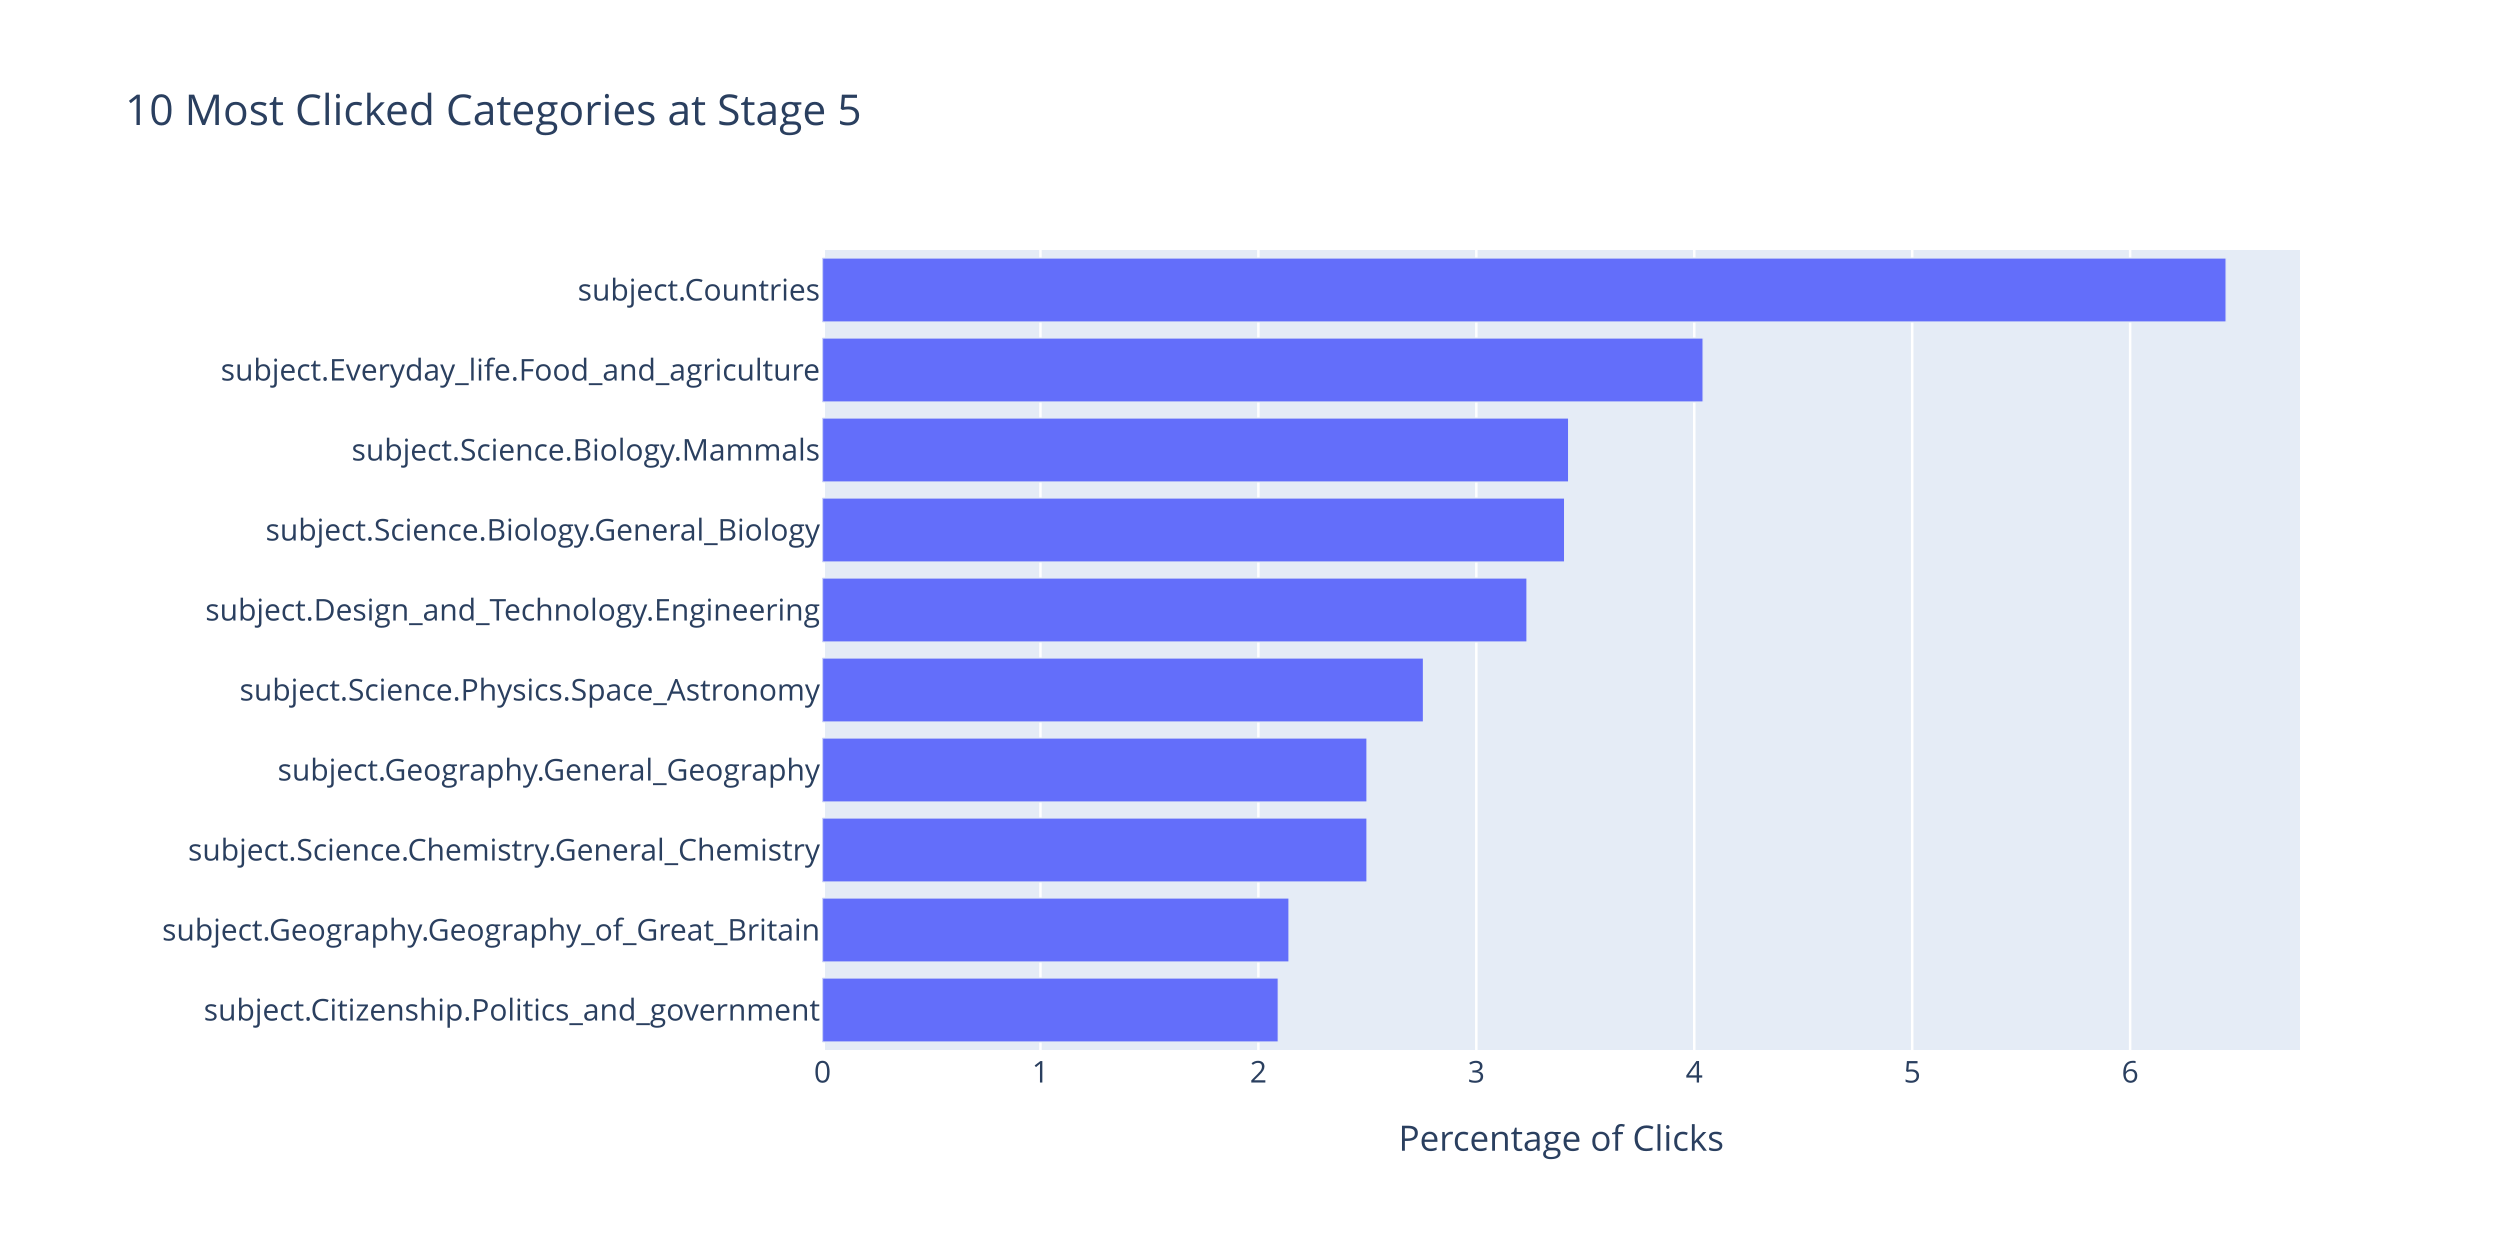
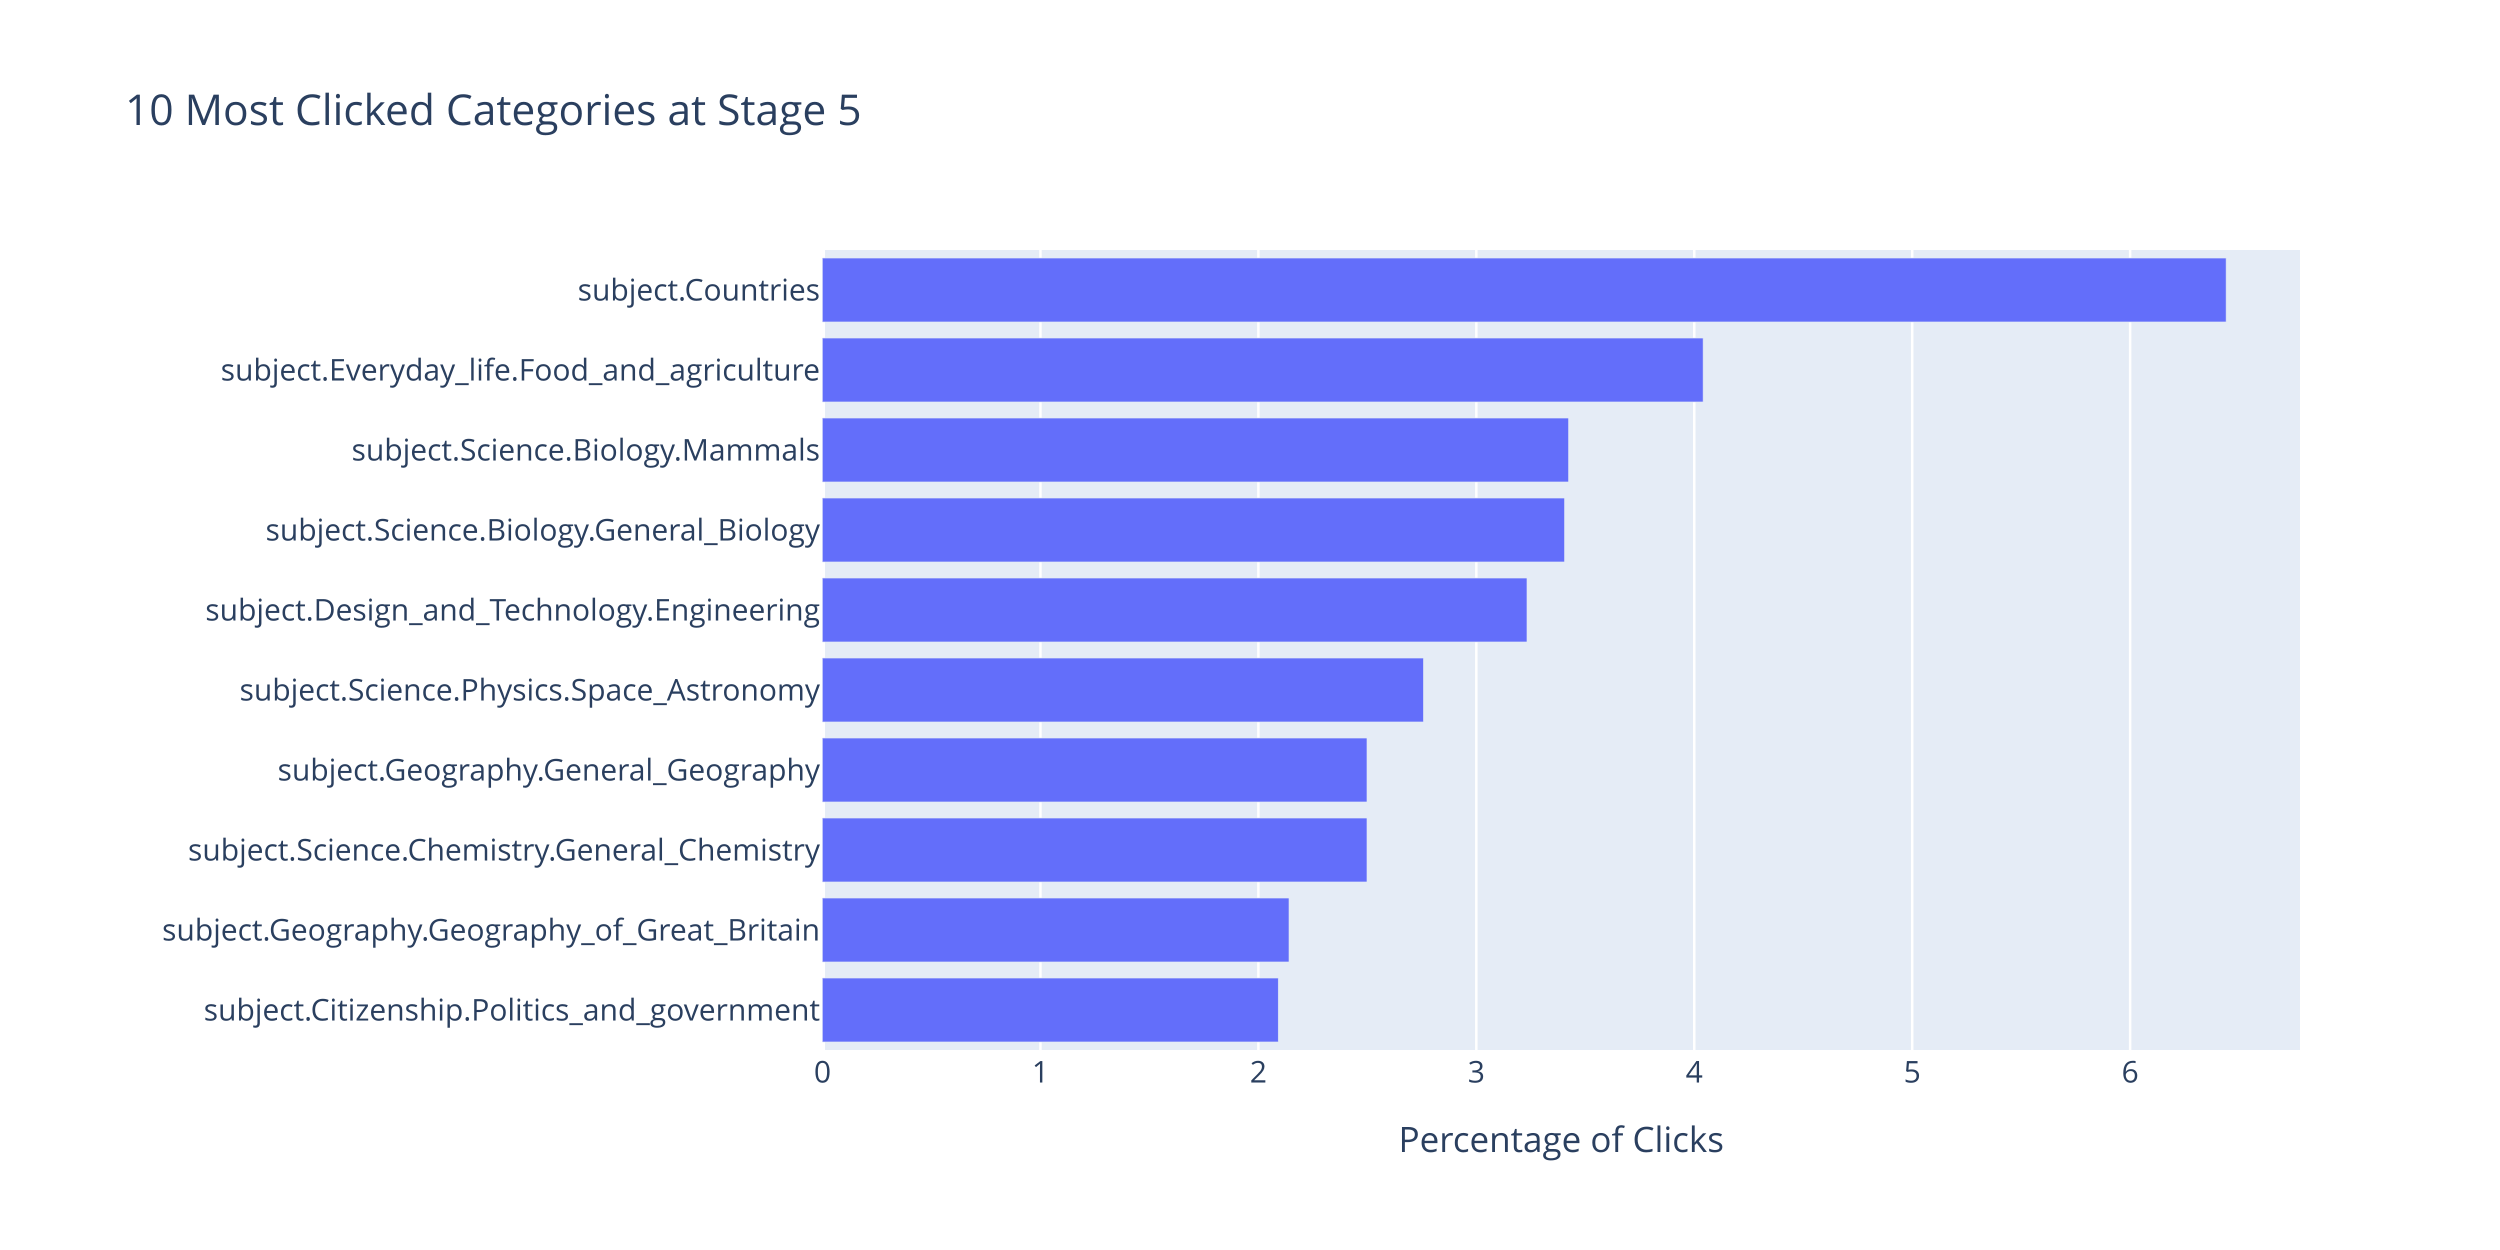
- <svg xmlns="http://www.w3.org/2000/svg" class="main-svg" width="1000" height="500" style="" viewBox="0 0 1000 500">
+ <svg xmlns="http://www.w3.org/2000/svg" class="main-svg" width="2000" height="1000" style="" viewBox="0 0 1000 500">
  <rect x="0" y="0" width="1000" height="500" style="fill: rgb(255, 255, 255); fill-opacity: 1;" />
-   <defs id="defs-a7a180">
+   <defs id="defs-6a7536">
    <g class="clips">
-       <clipPath id="clipa7a180xyplot" class="plotclip">
+       <clipPath id="clip6a7536xyplot" class="plotclip">
        <rect width="591" height="320" />
      </clipPath>
-       <clipPath class="axesclip" id="clipa7a180x">
+       <clipPath class="axesclip" id="clip6a7536x">
        <rect x="329" y="0" width="591" height="500" />
      </clipPath>
-       <clipPath class="axesclip" id="clipa7a180y">
+       <clipPath class="axesclip" id="clip6a7536y">
        <rect x="0" y="100" width="1000" height="320" />
      </clipPath>
-       <clipPath class="axesclip" id="clipa7a180xy">
+       <clipPath class="axesclip" id="clip6a7536xy">
        <rect x="329" y="100" width="591" height="320" />
      </clipPath>
    </g>
    <g class="gradients" />
    <g class="patterns" />
  </defs>
  <g class="bglayer">
    <rect class="bg" x="329" y="100" width="591" height="320" style="fill: rgb(229, 236, 246); fill-opacity: 1; stroke-width: 0;" />
  </g>
  <g class="layer-below">
    <g class="imagelayer" />
    <g class="shapelayer" />
  </g>
  <g class="cartesianlayer">
    <g class="subplot xy">
      <g class="layer-subplot">
        <g class="shapelayer" />
        <g class="imagelayer" />
      </g>
      <g class="minor-gridlayer">
        <g class="x" />
        <g class="y" />
      </g>
      <g class="gridlayer">
        <g class="x">
          <path class="xgrid crisp" transform="translate(416.18,0)" d="M0,100v320" style="stroke: rgb(255, 255, 255); stroke-opacity: 1; stroke-width: 1px;" />
          <path class="xgrid crisp" transform="translate(503.35,0)" d="M0,100v320" style="stroke: rgb(255, 255, 255); stroke-opacity: 1; stroke-width: 1px;" />
          <path class="xgrid crisp" transform="translate(590.53,0)" d="M0,100v320" style="stroke: rgb(255, 255, 255); stroke-opacity: 1; stroke-width: 1px;" />
          <path class="xgrid crisp" transform="translate(677.7,0)" d="M0,100v320" style="stroke: rgb(255, 255, 255); stroke-opacity: 1; stroke-width: 1px;" />
          <path class="xgrid crisp" transform="translate(764.88,0)" d="M0,100v320" style="stroke: rgb(255, 255, 255); stroke-opacity: 1; stroke-width: 1px;" />
          <path class="xgrid crisp" transform="translate(852.05,0)" d="M0,100v320" style="stroke: rgb(255, 255, 255); stroke-opacity: 1; stroke-width: 1px;" />
        </g>
        <g class="y" />
      </g>
      <g class="zerolinelayer">
        <path class="xzl zl crisp" transform="translate(329,0)" d="M0,100v320" style="stroke: rgb(255, 255, 255); stroke-opacity: 1; stroke-width: 2px;" />
      </g>
      <path class="xlines-below" />
      <path class="ylines-below" />
      <g class="overlines-below" />
      <g class="xaxislayer-below" />
      <g class="yaxislayer-below" />
      <g class="overaxes-below" />
-       <g class="plot" transform="translate(329,100)" clip-path="url(#clipa7a180xyplot)">
+       <g class="plot" transform="translate(329,100)" clip-path="url(#clip6a7536xyplot)">
        <g class="barlayer mlayer">
          <g class="trace bars" style="opacity: 1;">
            <g class="points">
              <g class="point">
                <path d="M0,316.8V291.2H182.31V316.8Z" style="vector-effect: non-scaling-stroke; opacity: 1; stroke-width: 0.5px; fill: rgb(99, 110, 250); fill-opacity: 1; stroke: rgb(229, 236, 246); stroke-opacity: 1;" />
              </g>
              <g class="point">
                <path d="M0,284.8V259.2H186.61V284.8Z" style="vector-effect: non-scaling-stroke; opacity: 1; stroke-width: 0.5px; fill: rgb(99, 110, 250); fill-opacity: 1; stroke: rgb(229, 236, 246); stroke-opacity: 1;" />
              </g>
              <g class="point">
                <path d="M0,252.8V227.2H217.8V252.8Z" style="vector-effect: non-scaling-stroke; opacity: 1; stroke-width: 0.5px; fill: rgb(99, 110, 250); fill-opacity: 1; stroke: rgb(229, 236, 246); stroke-opacity: 1;" />
              </g>
              <g class="point">
                <path d="M0,220.8V195.2H217.8V220.8Z" style="vector-effect: non-scaling-stroke; opacity: 1; stroke-width: 0.5px; fill: rgb(99, 110, 250); fill-opacity: 1; stroke: rgb(229, 236, 246); stroke-opacity: 1;" />
              </g>
              <g class="point">
                <path d="M0,188.8V163.2H240.39V188.8Z" style="vector-effect: non-scaling-stroke; opacity: 1; stroke-width: 0.5px; fill: rgb(99, 110, 250); fill-opacity: 1; stroke: rgb(229, 236, 246); stroke-opacity: 1;" />
              </g>
              <g class="point">
                <path d="M0,156.8V131.2H281.8V156.8Z" style="vector-effect: non-scaling-stroke; opacity: 1; stroke-width: 0.5px; fill: rgb(99, 110, 250); fill-opacity: 1; stroke: rgb(229, 236, 246); stroke-opacity: 1;" />
              </g>
              <g class="point">
                <path d="M0,124.8V99.2H296.86V124.8Z" style="vector-effect: non-scaling-stroke; opacity: 1; stroke-width: 0.5px; fill: rgb(99, 110, 250); fill-opacity: 1; stroke: rgb(229, 236, 246); stroke-opacity: 1;" />
              </g>
              <g class="point">
                <path d="M0,92.8V67.2H298.47V92.8Z" style="vector-effect: non-scaling-stroke; opacity: 1; stroke-width: 0.5px; fill: rgb(99, 110, 250); fill-opacity: 1; stroke: rgb(229, 236, 246); stroke-opacity: 1;" />
              </g>
              <g class="point">
                <path d="M0,60.8V35.2H352.25V60.8Z" style="vector-effect: non-scaling-stroke; opacity: 1; stroke-width: 0.5px; fill: rgb(99, 110, 250); fill-opacity: 1; stroke: rgb(229, 236, 246); stroke-opacity: 1;" />
              </g>
              <g class="point">
                <path d="M0,28.8V3.2H561.45V28.8Z" style="vector-effect: non-scaling-stroke; opacity: 1; stroke-width: 0.5px; fill: rgb(99, 110, 250); fill-opacity: 1; stroke: rgb(229, 236, 246); stroke-opacity: 1;" />
              </g>
            </g>
          </g>
        </g>
      </g>
      <g class="overplot" />
      <path class="xlines-above crisp" d="M0,0" style="fill: none;" />
      <path class="ylines-above crisp" d="M0,0" style="fill: none;" />
      <g class="overlines-above" />
      <g class="xaxislayer-above">
        <g class="xtick">
          <text text-anchor="middle" x="0" y="433" transform="translate(329,0)" style="font-family: 'Open Sans', verdana, arial, sans-serif; font-size: 12px; fill: rgb(42, 63, 95); fill-opacity: 1; white-space: pre; opacity: 1;">0</text>
        </g>
        <g class="xtick">
          <text text-anchor="middle" x="0" y="433" style="font-family: 'Open Sans', verdana, arial, sans-serif; font-size: 12px; fill: rgb(42, 63, 95); fill-opacity: 1; white-space: pre; opacity: 1;" transform="translate(416.18,0)">1</text>
        </g>
        <g class="xtick">
          <text text-anchor="middle" x="0" y="433" style="font-family: 'Open Sans', verdana, arial, sans-serif; font-size: 12px; fill: rgb(42, 63, 95); fill-opacity: 1; white-space: pre; opacity: 1;" transform="translate(503.35,0)">2</text>
        </g>
        <g class="xtick">
          <text text-anchor="middle" x="0" y="433" style="font-family: 'Open Sans', verdana, arial, sans-serif; font-size: 12px; fill: rgb(42, 63, 95); fill-opacity: 1; white-space: pre; opacity: 1;" transform="translate(590.53,0)">3</text>
        </g>
        <g class="xtick">
          <text text-anchor="middle" x="0" y="433" style="font-family: 'Open Sans', verdana, arial, sans-serif; font-size: 12px; fill: rgb(42, 63, 95); fill-opacity: 1; white-space: pre; opacity: 1;" transform="translate(677.7,0)">4</text>
        </g>
        <g class="xtick">
          <text text-anchor="middle" x="0" y="433" style="font-family: 'Open Sans', verdana, arial, sans-serif; font-size: 12px; fill: rgb(42, 63, 95); fill-opacity: 1; white-space: pre; opacity: 1;" transform="translate(764.88,0)">5</text>
        </g>
        <g class="xtick">
          <text text-anchor="middle" x="0" y="433" style="font-family: 'Open Sans', verdana, arial, sans-serif; font-size: 12px; fill: rgb(42, 63, 95); fill-opacity: 1; white-space: pre; opacity: 1;" transform="translate(852.05,0)">6</text>
        </g>
      </g>
      <g class="yaxislayer-above">
        <g class="ytick">
          <text text-anchor="end" x="328" y="4.2" transform="translate(0,404)" style="font-family: 'Open Sans', verdana, arial, sans-serif; font-size: 12px; fill: rgb(42, 63, 95); fill-opacity: 1; white-space: pre; opacity: 1;">subject.Citizenship.Politics_and_government</text>
        </g>
        <g class="ytick">
          <text text-anchor="end" x="328" y="4.2" transform="translate(0,372)" style="font-family: 'Open Sans', verdana, arial, sans-serif; font-size: 12px; fill: rgb(42, 63, 95); fill-opacity: 1; white-space: pre; opacity: 1;">subject.Geography.Geography_of_Great_Britain</text>
        </g>
        <g class="ytick">
          <text text-anchor="end" x="328" y="4.2" transform="translate(0,340)" style="font-family: 'Open Sans', verdana, arial, sans-serif; font-size: 12px; fill: rgb(42, 63, 95); fill-opacity: 1; white-space: pre; opacity: 1;">subject.Science.Chemistry.General_Chemistry</text>
        </g>
        <g class="ytick">
          <text text-anchor="end" x="328" y="4.2" transform="translate(0,308)" style="font-family: 'Open Sans', verdana, arial, sans-serif; font-size: 12px; fill: rgb(42, 63, 95); fill-opacity: 1; white-space: pre; opacity: 1;">subject.Geography.General_Geography</text>
        </g>
        <g class="ytick">
          <text text-anchor="end" x="328" y="4.2" transform="translate(0,276)" style="font-family: 'Open Sans', verdana, arial, sans-serif; font-size: 12px; fill: rgb(42, 63, 95); fill-opacity: 1; white-space: pre; opacity: 1;">subject.Science.Physics.Space_Astronomy</text>
        </g>
        <g class="ytick">
          <text text-anchor="end" x="328" y="4.2" transform="translate(0,244)" style="font-family: 'Open Sans', verdana, arial, sans-serif; font-size: 12px; fill: rgb(42, 63, 95); fill-opacity: 1; white-space: pre; opacity: 1;">subject.Design_and_Technology.Engineering</text>
        </g>
        <g class="ytick">
          <text text-anchor="end" x="328" y="4.2" transform="translate(0,212)" style="font-family: 'Open Sans', verdana, arial, sans-serif; font-size: 12px; fill: rgb(42, 63, 95); fill-opacity: 1; white-space: pre; opacity: 1;">subject.Science.Biology.General_Biology</text>
        </g>
        <g class="ytick">
          <text text-anchor="end" x="328" y="4.2" transform="translate(0,180)" style="font-family: 'Open Sans', verdana, arial, sans-serif; font-size: 12px; fill: rgb(42, 63, 95); fill-opacity: 1; white-space: pre; opacity: 1;">subject.Science.Biology.Mammals</text>
        </g>
        <g class="ytick">
          <text text-anchor="end" x="328" y="4.2" transform="translate(0,148)" style="font-family: 'Open Sans', verdana, arial, sans-serif; font-size: 12px; fill: rgb(42, 63, 95); fill-opacity: 1; white-space: pre; opacity: 1;">subject.Everyday_life.Food_and_agriculture</text>
        </g>
        <g class="ytick">
          <text text-anchor="end" x="328" y="4.2" transform="translate(0,116)" style="font-family: 'Open Sans', verdana, arial, sans-serif; font-size: 12px; fill: rgb(42, 63, 95); fill-opacity: 1; white-space: pre; opacity: 1;">subject.Countries</text>
        </g>
      </g>
      <g class="overaxes-above" />
    </g>
  </g>
  <g class="polarlayer" />
  <g class="smithlayer" />
  <g class="ternarylayer" />
  <g class="geolayer" />
  <g class="funnelarealayer" />
  <g class="pielayer" />
  <g class="iciclelayer" />
  <g class="treemaplayer" />
  <g class="sunburstlayer" />
  <g class="glimages" />
-   <defs id="topdefs-a7a180">
+   <defs id="topdefs-6a7536">
    <g class="clips" />
  </defs>
  <g class="layer-above">
    <g class="imagelayer" />
    <g class="shapelayer" />
  </g>
  <g class="infolayer">
    <g class="g-gtitle">
      <text class="gtitle" x="50" y="50" text-anchor="start" dy="0em" style="font-family: 'Open Sans', verdana, arial, sans-serif; font-size: 17px; fill: rgb(42, 63, 95); opacity: 1; font-weight: normal; white-space: pre;">10 Most Clicked Categories at Stage 5</text>
    </g>
    <g class="g-xtitle">
-       <text class="xtitle" x="624.5" y="460.3" text-anchor="middle" style="font-family: 'Open Sans', verdana, arial, sans-serif; font-size: 14px; fill: rgb(42, 63, 95); opacity: 1; font-weight: normal; white-space: pre;">Percentage of Clicks</text>
+       <text class="xtitle" x="624.5" y="460.8" text-anchor="middle" style="font-family: 'Open Sans', verdana, arial, sans-serif; font-size: 14px; fill: rgb(42, 63, 95); opacity: 1; font-weight: normal; white-space: pre;">Percentage of Clicks</text>
    </g>
    <g class="g-ytitle" />
  </g>
</svg>
